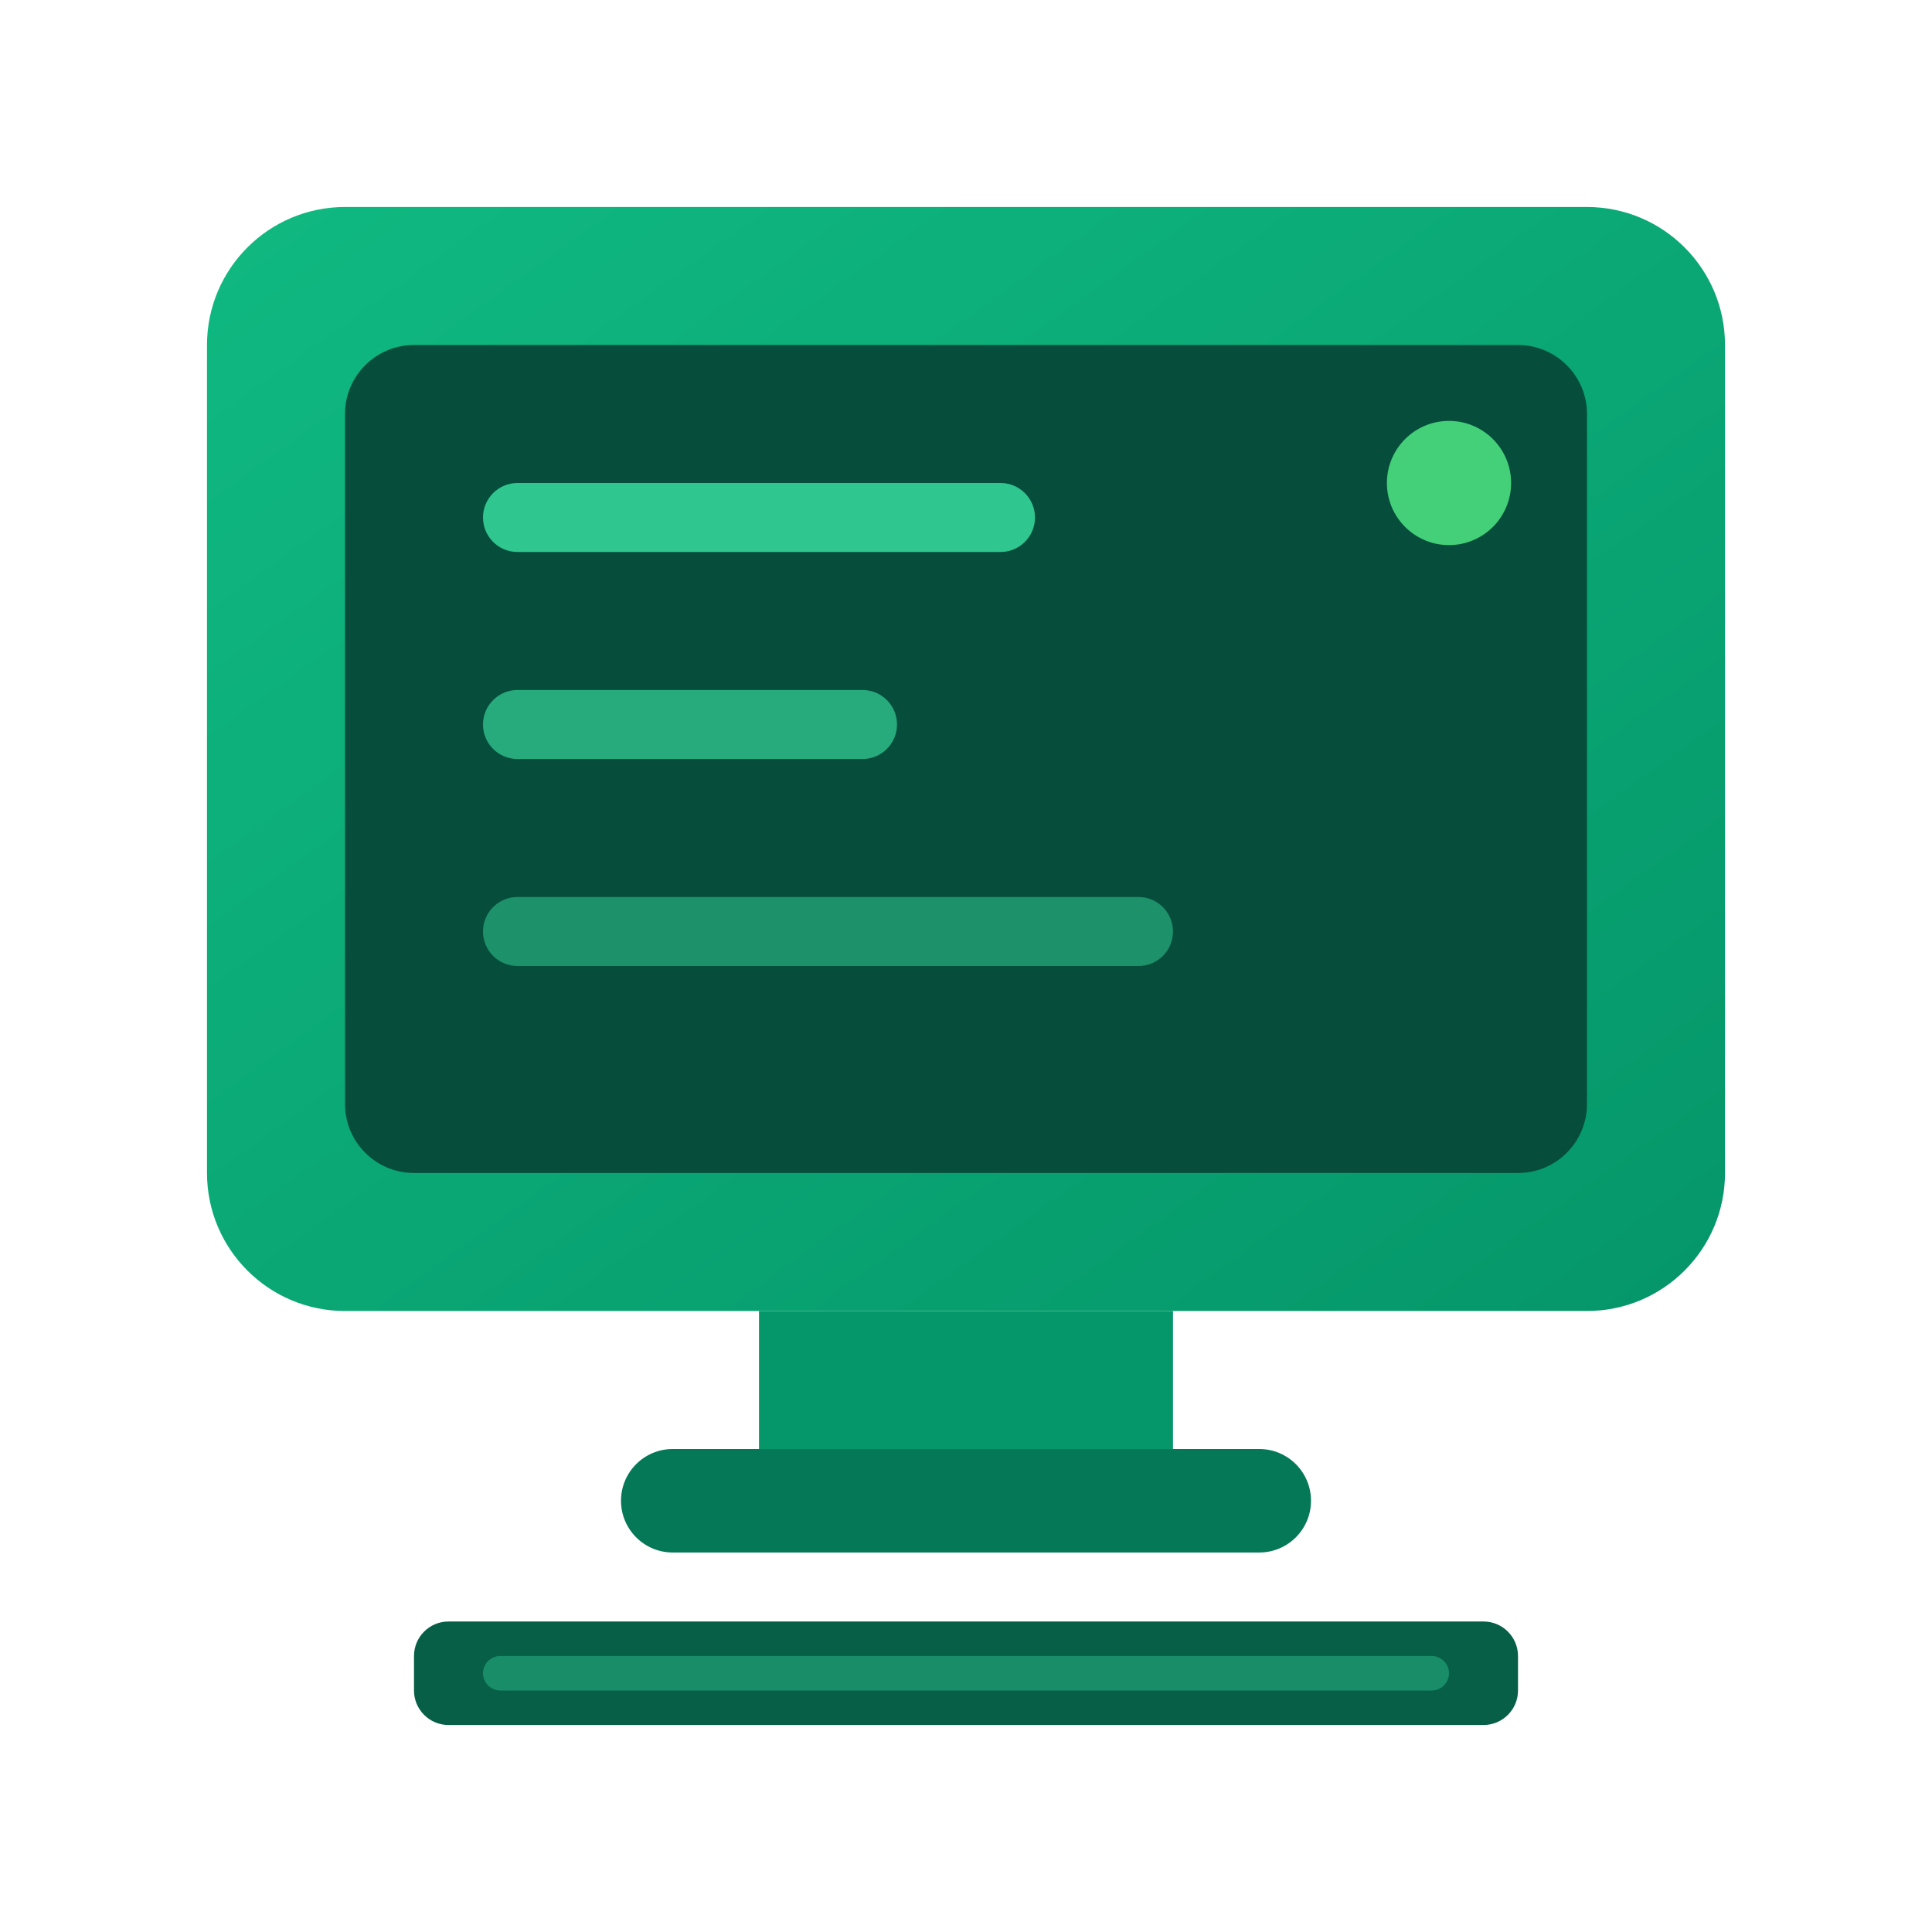
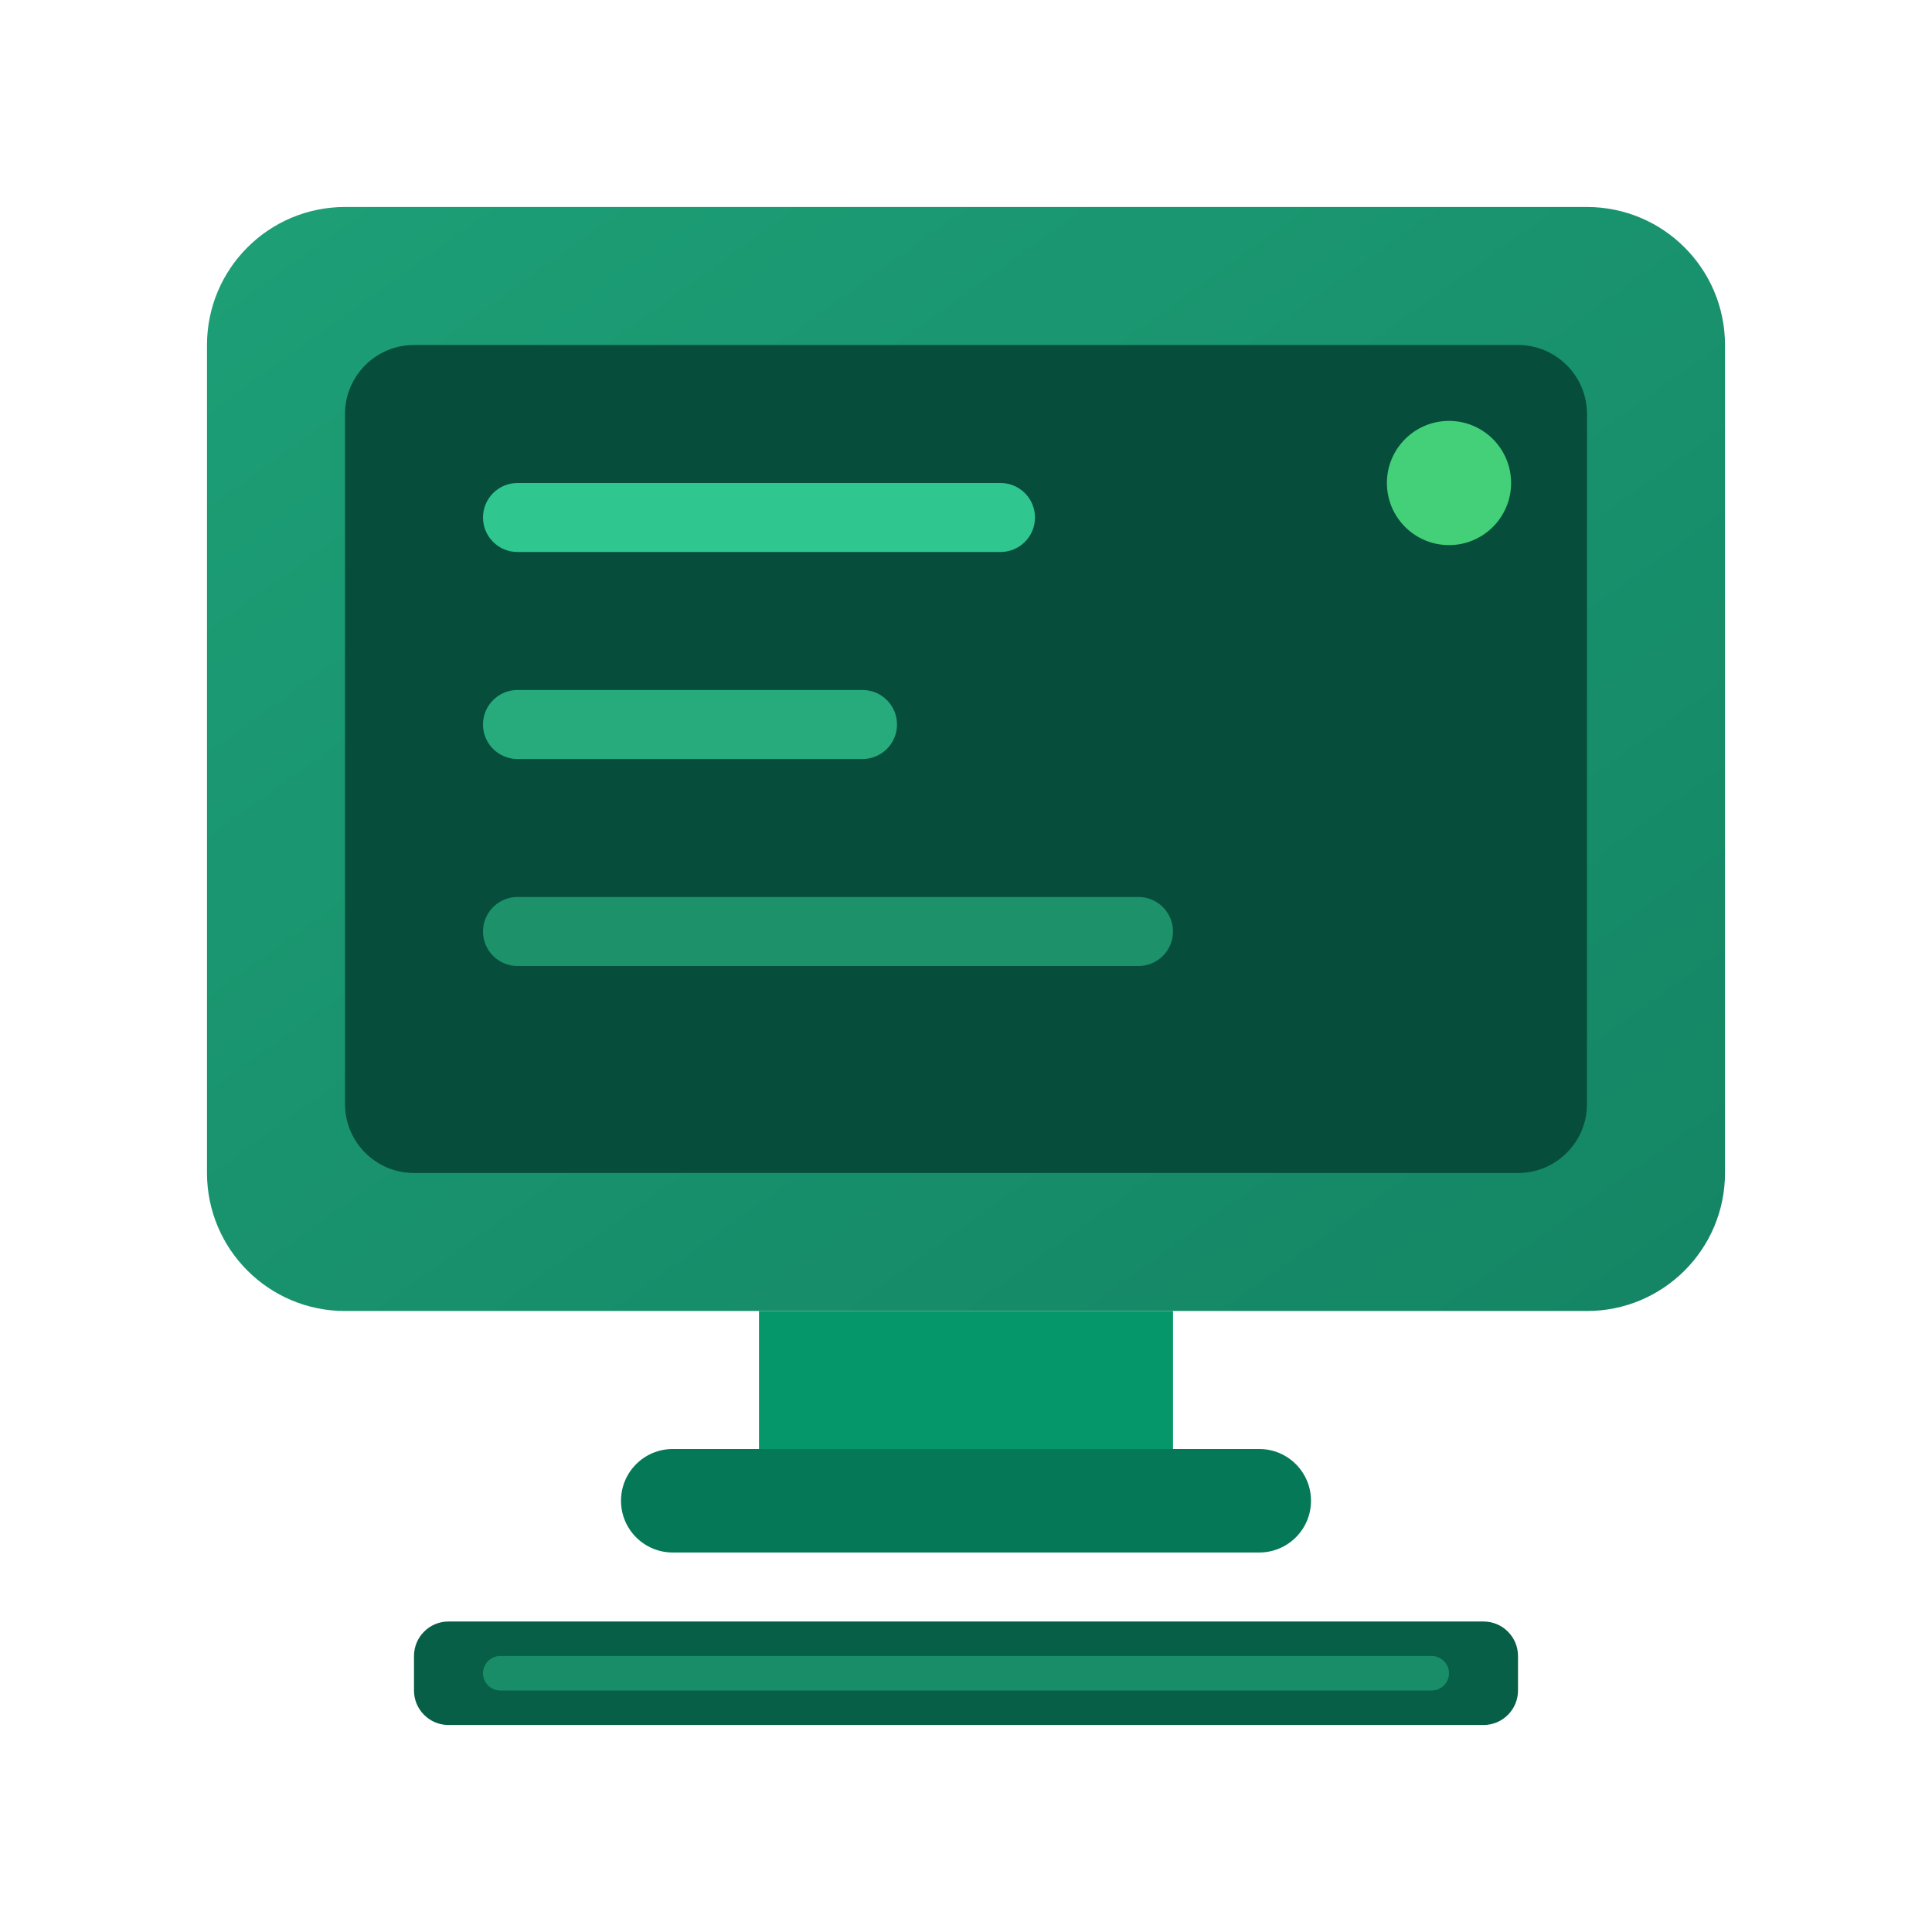
<svg xmlns="http://www.w3.org/2000/svg" viewBox="4 4 56 56" role="img">
  <defs>
    <linearGradient id="ov-hostGrad" x1="0%" y1="0%" x2="100%" y2="100%">
-       <stop offset="0%" style="stop-color:#10b981;stop-opacity:1" />
-       <stop offset="100%" style="stop-color:#059669;stop-opacity:1" />
+       <stop offset="0%" style="stop-color:#1d9f76;stop-opacity:1" />
+       <stop offset="100%" style="stop-color:#148564;stop-opacity:1" />
    </linearGradient>
  </defs>
  <rect x="10" y="10" width="44" height="32" rx="4" fill="url(#ov-hostGrad)" />
  <rect x="14" y="14" width="36" height="24" rx="2" fill="#064e3b" />
  <g fill="#34d399">
    <rect x="18" y="18" width="16" height="2" rx="1" opacity="0.9" />
    <rect x="18" y="24" width="12" height="2" rx="1" opacity="0.7" />
    <rect x="18" y="30" width="20" height="2" rx="1" opacity="0.5" />
  </g>
  <rect x="26" y="42" width="12" height="4" fill="#059669" />
  <rect x="22" y="46" width="20" height="3" rx="1.5" fill="#047857" />
  <rect x="16" y="51" width="32" height="3" rx="1" fill="#065f46" />
  <rect x="18" y="52" width="28" height="1" rx="0.5" fill="#34d399" opacity="0.4" />
  <circle cx="46" cy="18" r="1.8" fill="#4ade80" opacity="0.9" />
</svg>
